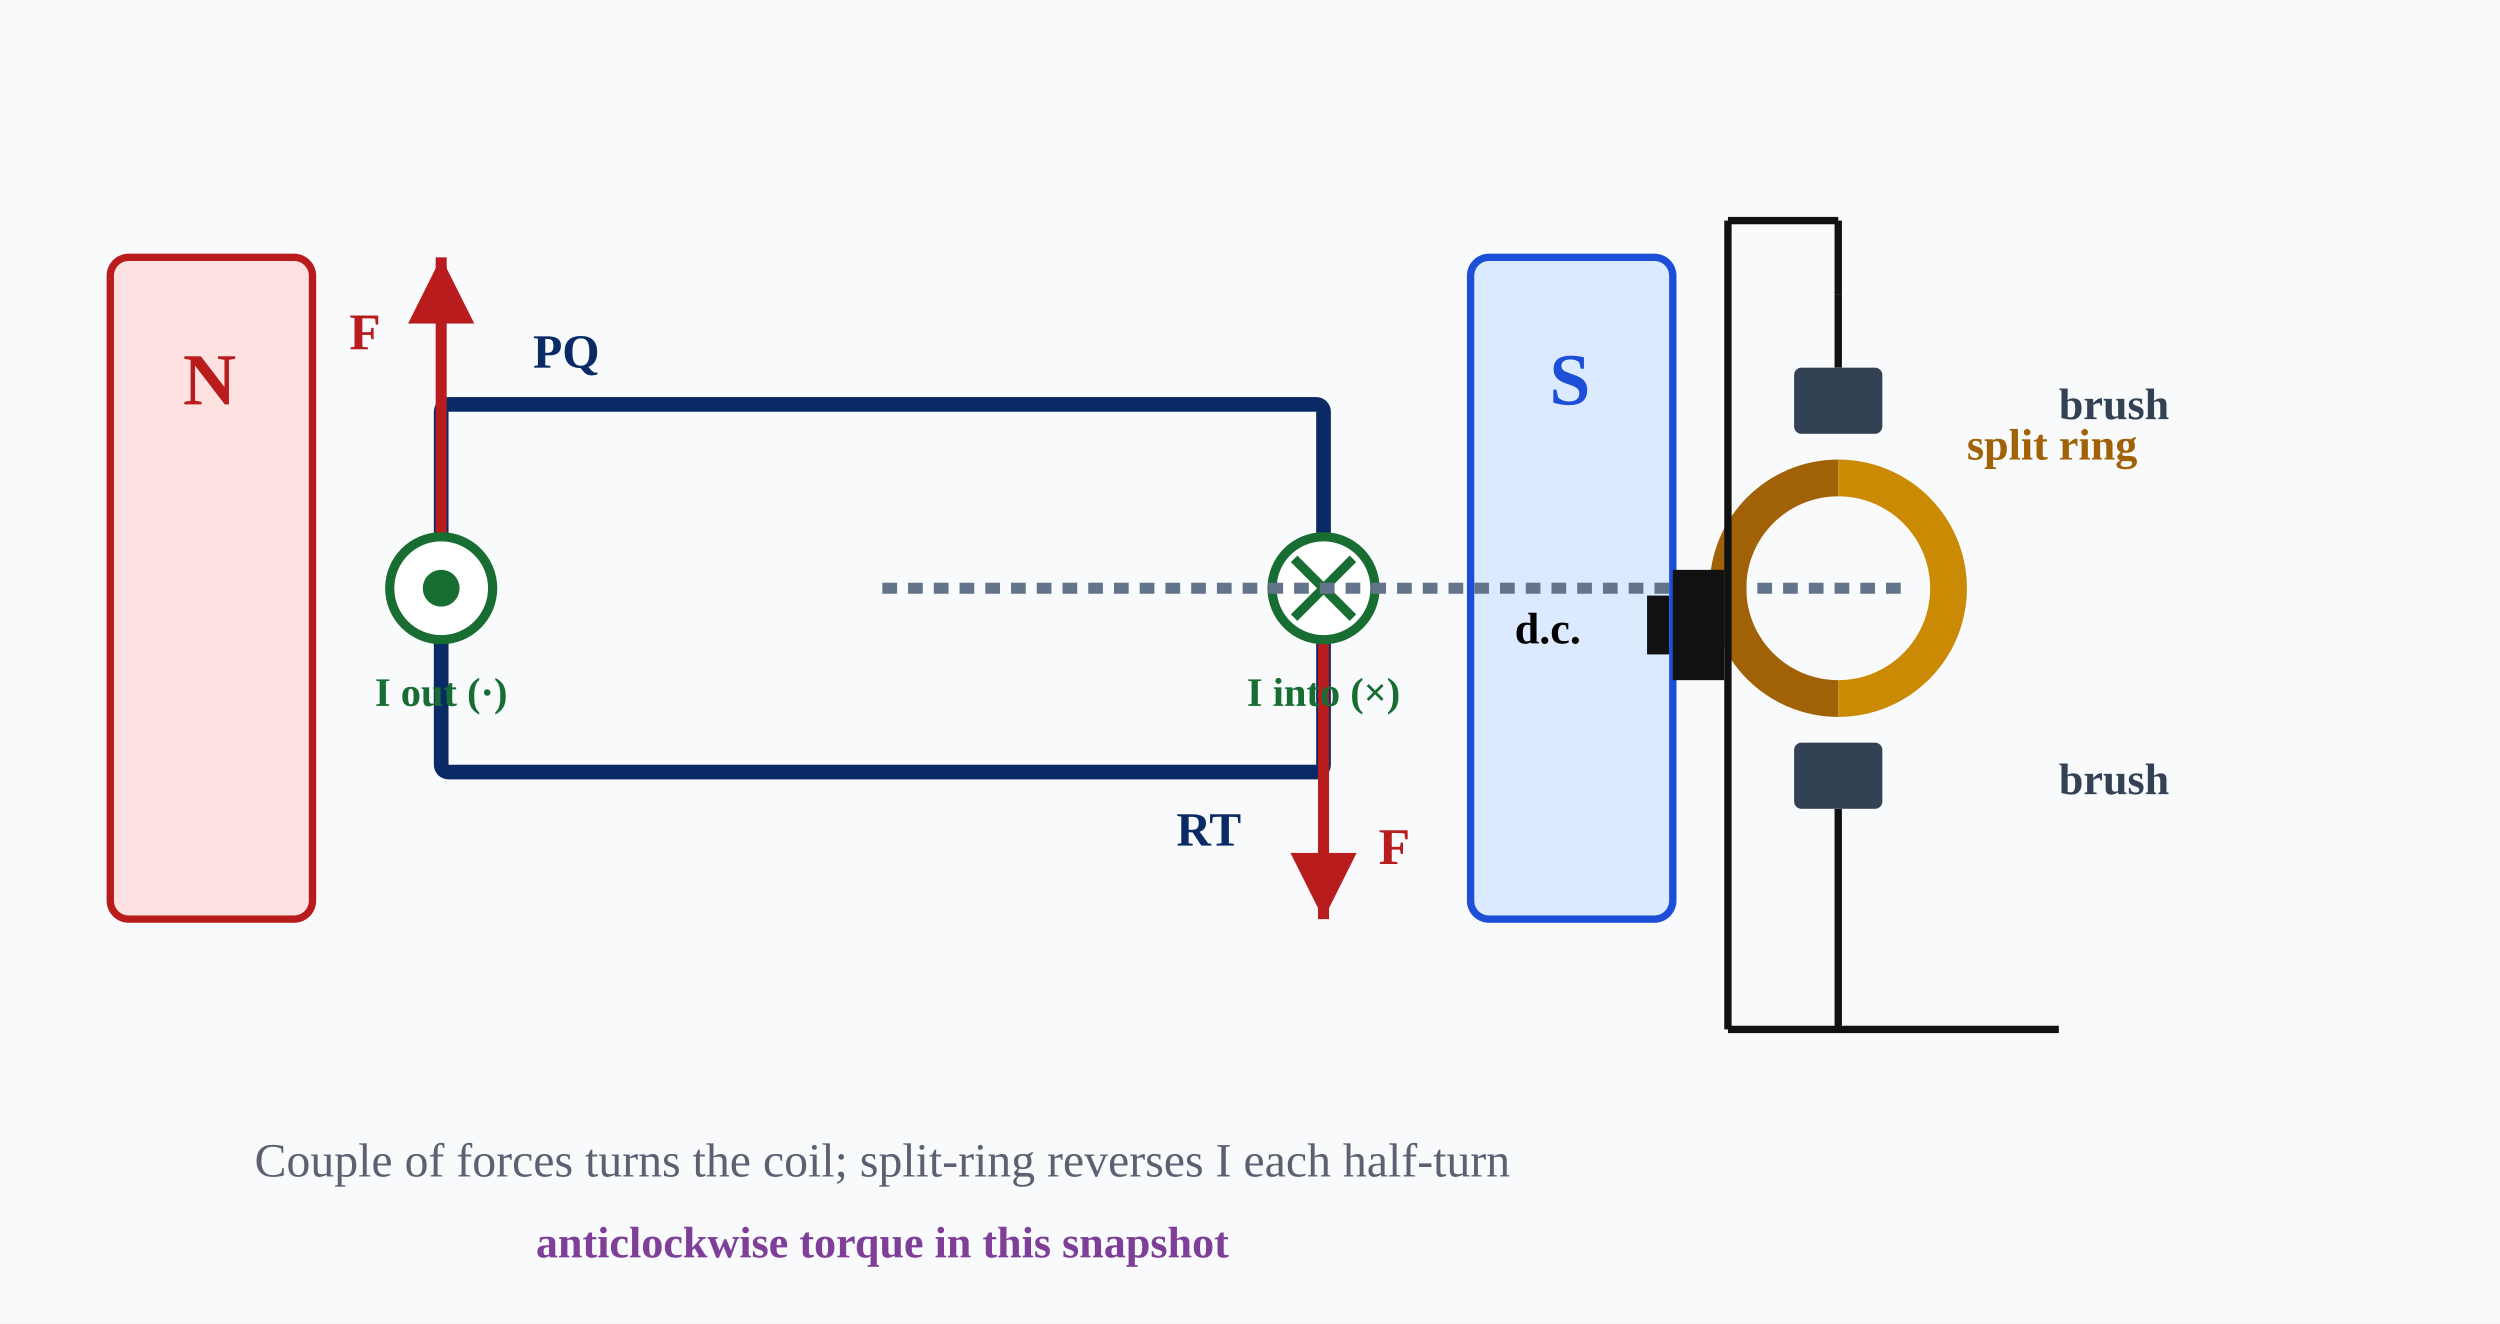
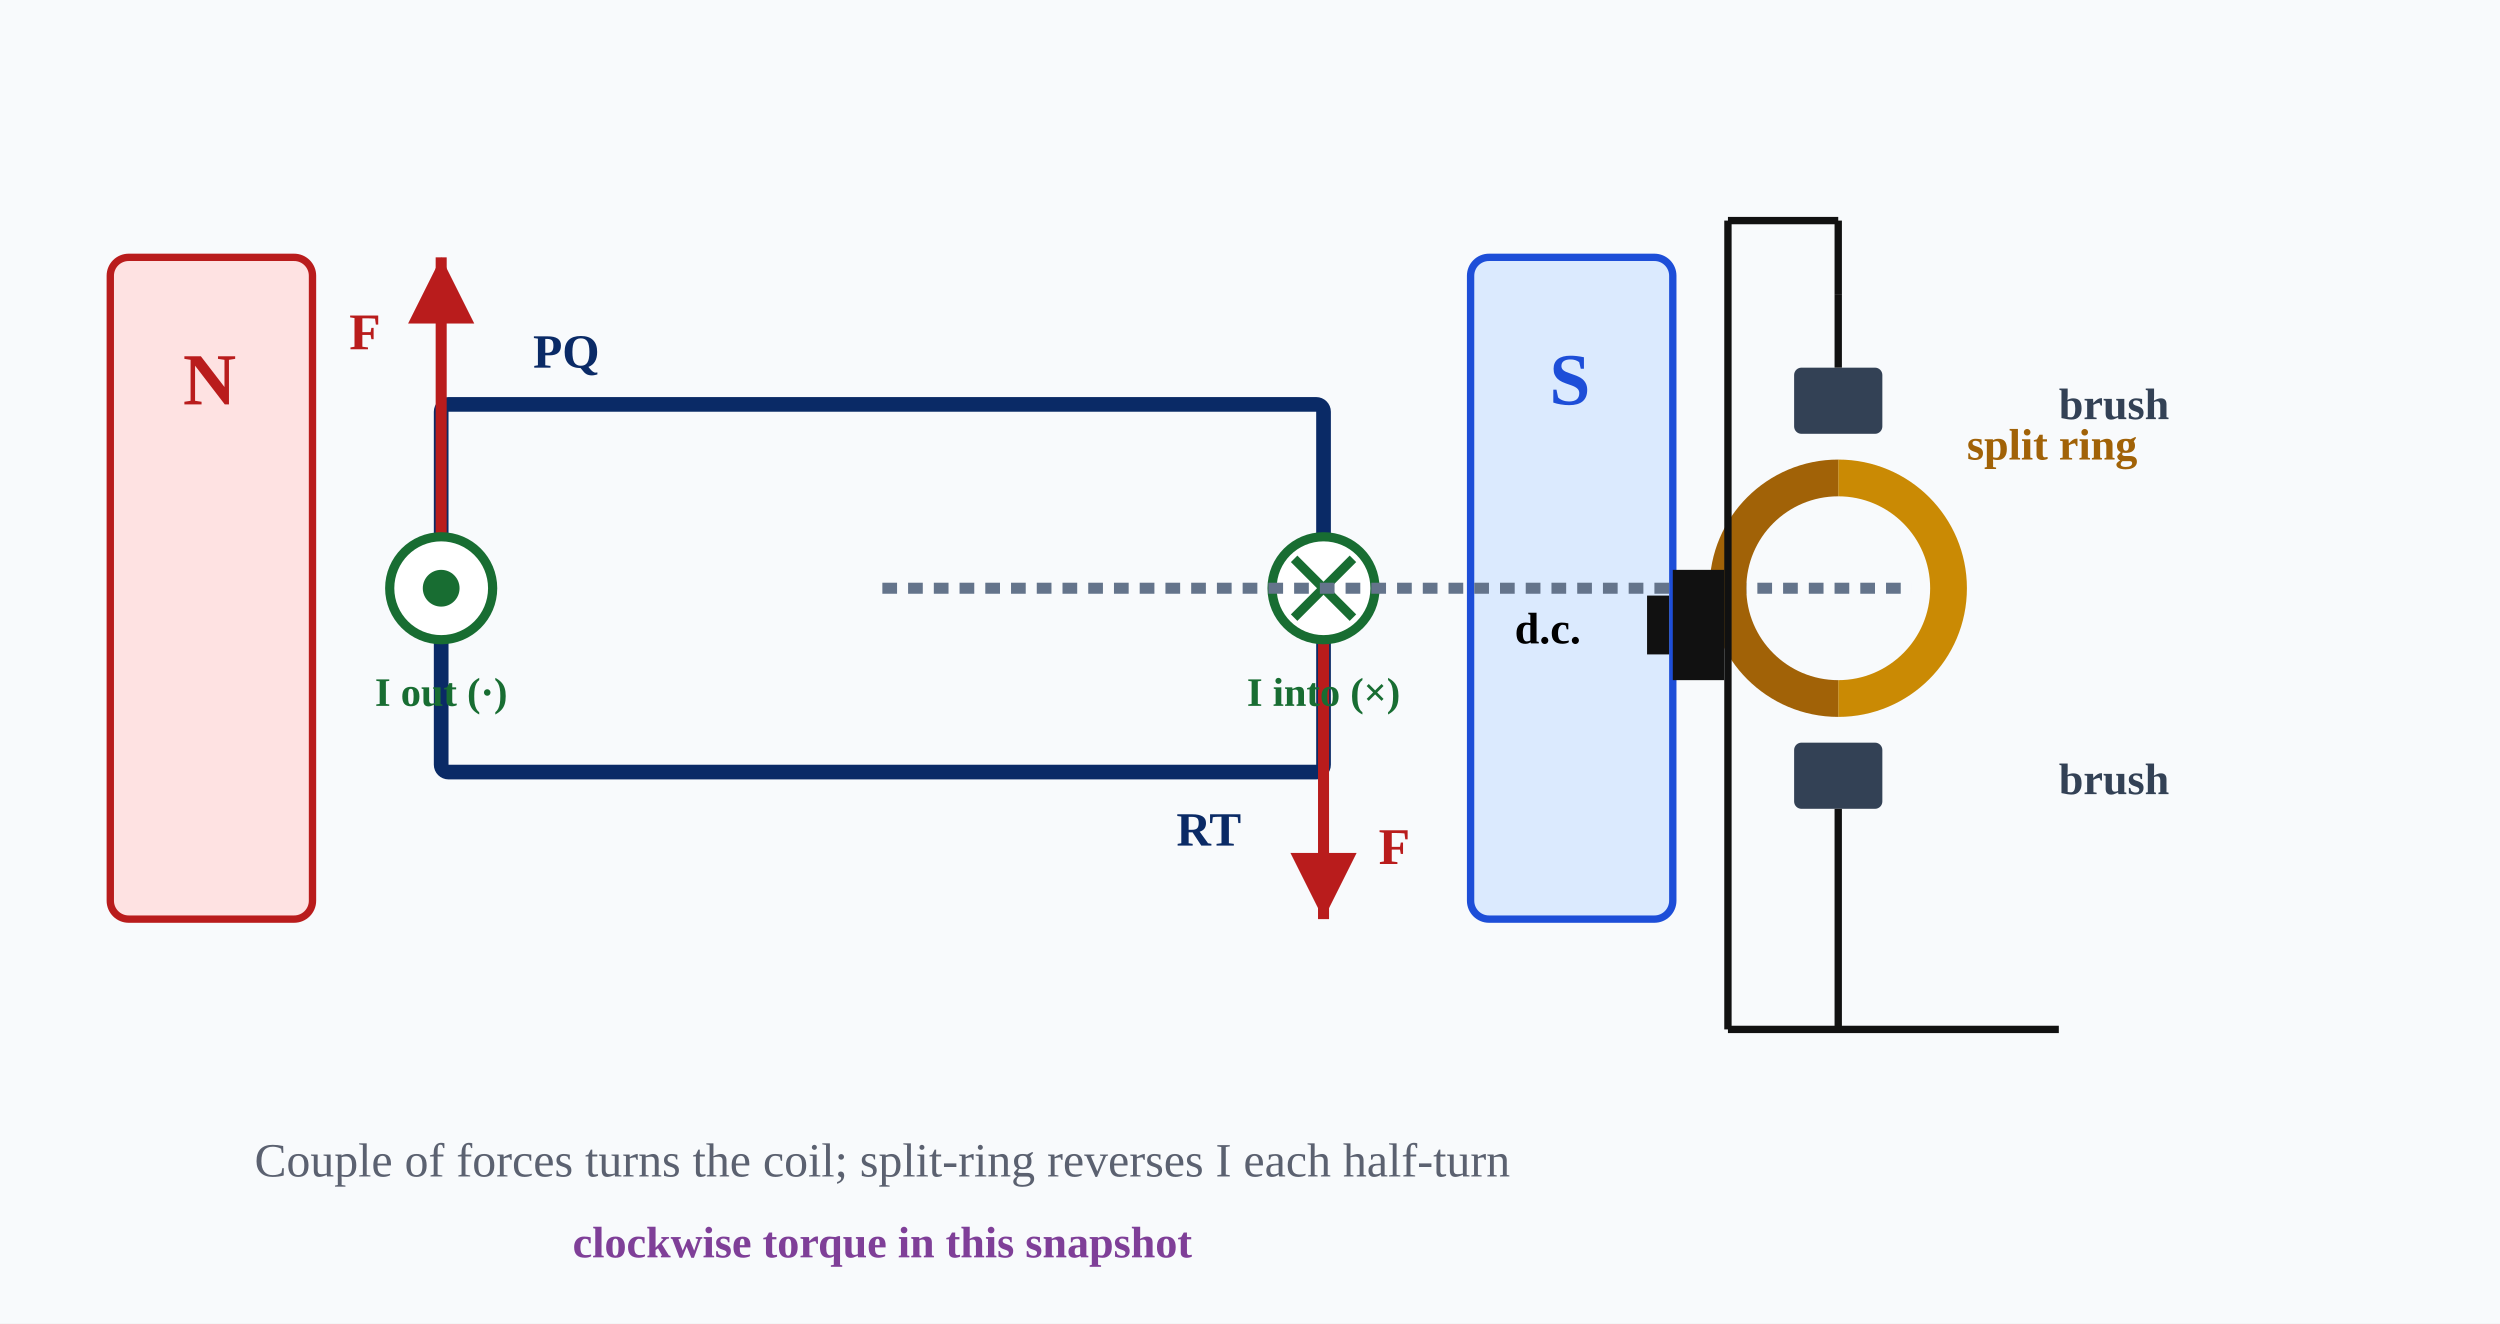
- <svg xmlns="http://www.w3.org/2000/svg" viewBox="0 0 680 360" role="img" aria-label="Simple d.c. motor: N left S right, I out on left arm and into on right arm, anticlockwise couple, split-ring commutator">
+ <svg xmlns="http://www.w3.org/2000/svg" viewBox="0 0 680 360" role="img" aria-label="Simple d.c. motor: N left S right, I out on left arm and into on right arm, clockwise couple, split-ring commutator">
  <rect width="680" height="360" fill="#f8fafc" />
  <rect x="30" y="70" width="55" height="180" rx="5" fill="#fee2e2" stroke="#b91c1c" stroke-width="2" />
  <text x="57" y="110" text-anchor="middle" font-size="20" font-weight="800" fill="#b91c1c">N</text>
  <rect x="400" y="70" width="55" height="180" rx="5" fill="#dbeafe" stroke="#1d4ed8" stroke-width="2" />
  <text x="427" y="110" text-anchor="middle" font-size="20" font-weight="800" fill="#1d4ed8">S</text>
  <rect x="120" y="110" width="240" height="100" fill="none" stroke="#0a2a66" stroke-width="4" rx="2" />
  <text x="145" y="100" font-size="13" font-weight="700" fill="#0a2a66">PQ</text>
  <text x="320" y="230" font-size="13" font-weight="700" fill="#0a2a66">RT</text>
  <defs>
    <marker id="mF" markerWidth="8" markerHeight="8" refX="6" refY="3" orient="auto">
      <path d="M0,0 L6,3 L0,6 Z" fill="#b91c1c" />
    </marker>
  </defs>
  <line x1="120" y1="160" x2="120" y2="70" stroke="#b91c1c" stroke-width="3" marker-end="url(#mF)" />
  <text x="95" y="95" font-size="14" font-weight="800" fill="#b91c1c">F</text>
  <line x1="360" y1="160" x2="360" y2="250" stroke="#b91c1c" stroke-width="3" marker-end="url(#mF)" />
  <text x="375" y="235" font-size="14" font-weight="800" fill="#b91c1c">F</text>
  <circle cx="120" cy="160" r="14" fill="#fff" stroke="#186d32" stroke-width="2.5" />
  <circle cx="120" cy="160" r="5" fill="#186d32" />
  <text x="120" y="192" text-anchor="middle" font-size="11" font-weight="700" fill="#186d32">I out (·)</text>
  <circle cx="360" cy="160" r="14" fill="#fff" stroke="#186d32" stroke-width="2.5" />
  <line x1="352" y1="152" x2="368" y2="168" stroke="#186d32" stroke-width="2.5" />
  <line x1="368" y1="152" x2="352" y2="168" stroke="#186d32" stroke-width="2.5" />
  <text x="360" y="192" text-anchor="middle" font-size="11" font-weight="700" fill="#186d32">I into (×)</text>
  <line x1="240" y1="160" x2="520" y2="160" stroke="#64748b" stroke-width="3" stroke-dasharray="4 3" />
  <path d="M500 130 A30 30 0 0 1 500 190" fill="none" stroke="#ca8a04" stroke-width="10" stroke-linecap="butt" />
  <path d="M500 190 A30 30 0 0 1 500 130" fill="none" stroke="#a16207" stroke-width="10" stroke-linecap="butt" />
  <text x="535" y="125" font-size="12" font-weight="700" fill="#a16207">split ring</text>
  <rect x="488" y="100" width="24" height="18" rx="2" fill="#334155" />
  <rect x="488" y="202" width="24" height="18" rx="2" fill="#334155" />
  <text x="560" y="114" font-size="12" font-weight="700" fill="#334155">brush</text>
  <text x="560" y="216" font-size="12" font-weight="700" fill="#334155">brush</text>
  <line x1="500" y1="80" x2="500" y2="100" stroke="#111" stroke-width="2" />
  <line x1="500" y1="220" x2="500" y2="280" stroke="#111" stroke-width="2" />
  <line x1="470" y1="280" x2="560" y2="280" stroke="#111" stroke-width="2" />
  <line x1="470" y1="280" x2="470" y2="60" stroke="#111" stroke-width="2" />
  <line x1="470" y1="60" x2="500" y2="60" stroke="#111" stroke-width="2" />
  <line x1="500" y1="60" x2="500" y2="80" stroke="#111" stroke-width="2" />
  <rect x="455" y="155" width="14" height="30" fill="#111" />
  <rect x="448" y="162" width="6" height="16" fill="#111" />
  <text x="430" y="175" text-anchor="end" font-size="12" font-weight="700">d.c.</text>
  <text x="240" y="320" text-anchor="middle" font-size="13" fill="#5b6170">Couple of forces turns the coil; split-ring reverses I each half-turn</text>
-   <text x="240" y="342" text-anchor="middle" font-size="12" fill="#7f3f98" font-weight="700">anticlockwise torque in this snapshot</text>
+   <text x="240" y="342" text-anchor="middle" font-size="12" fill="#7f3f98" font-weight="700">clockwise torque in this snapshot</text>
</svg>
